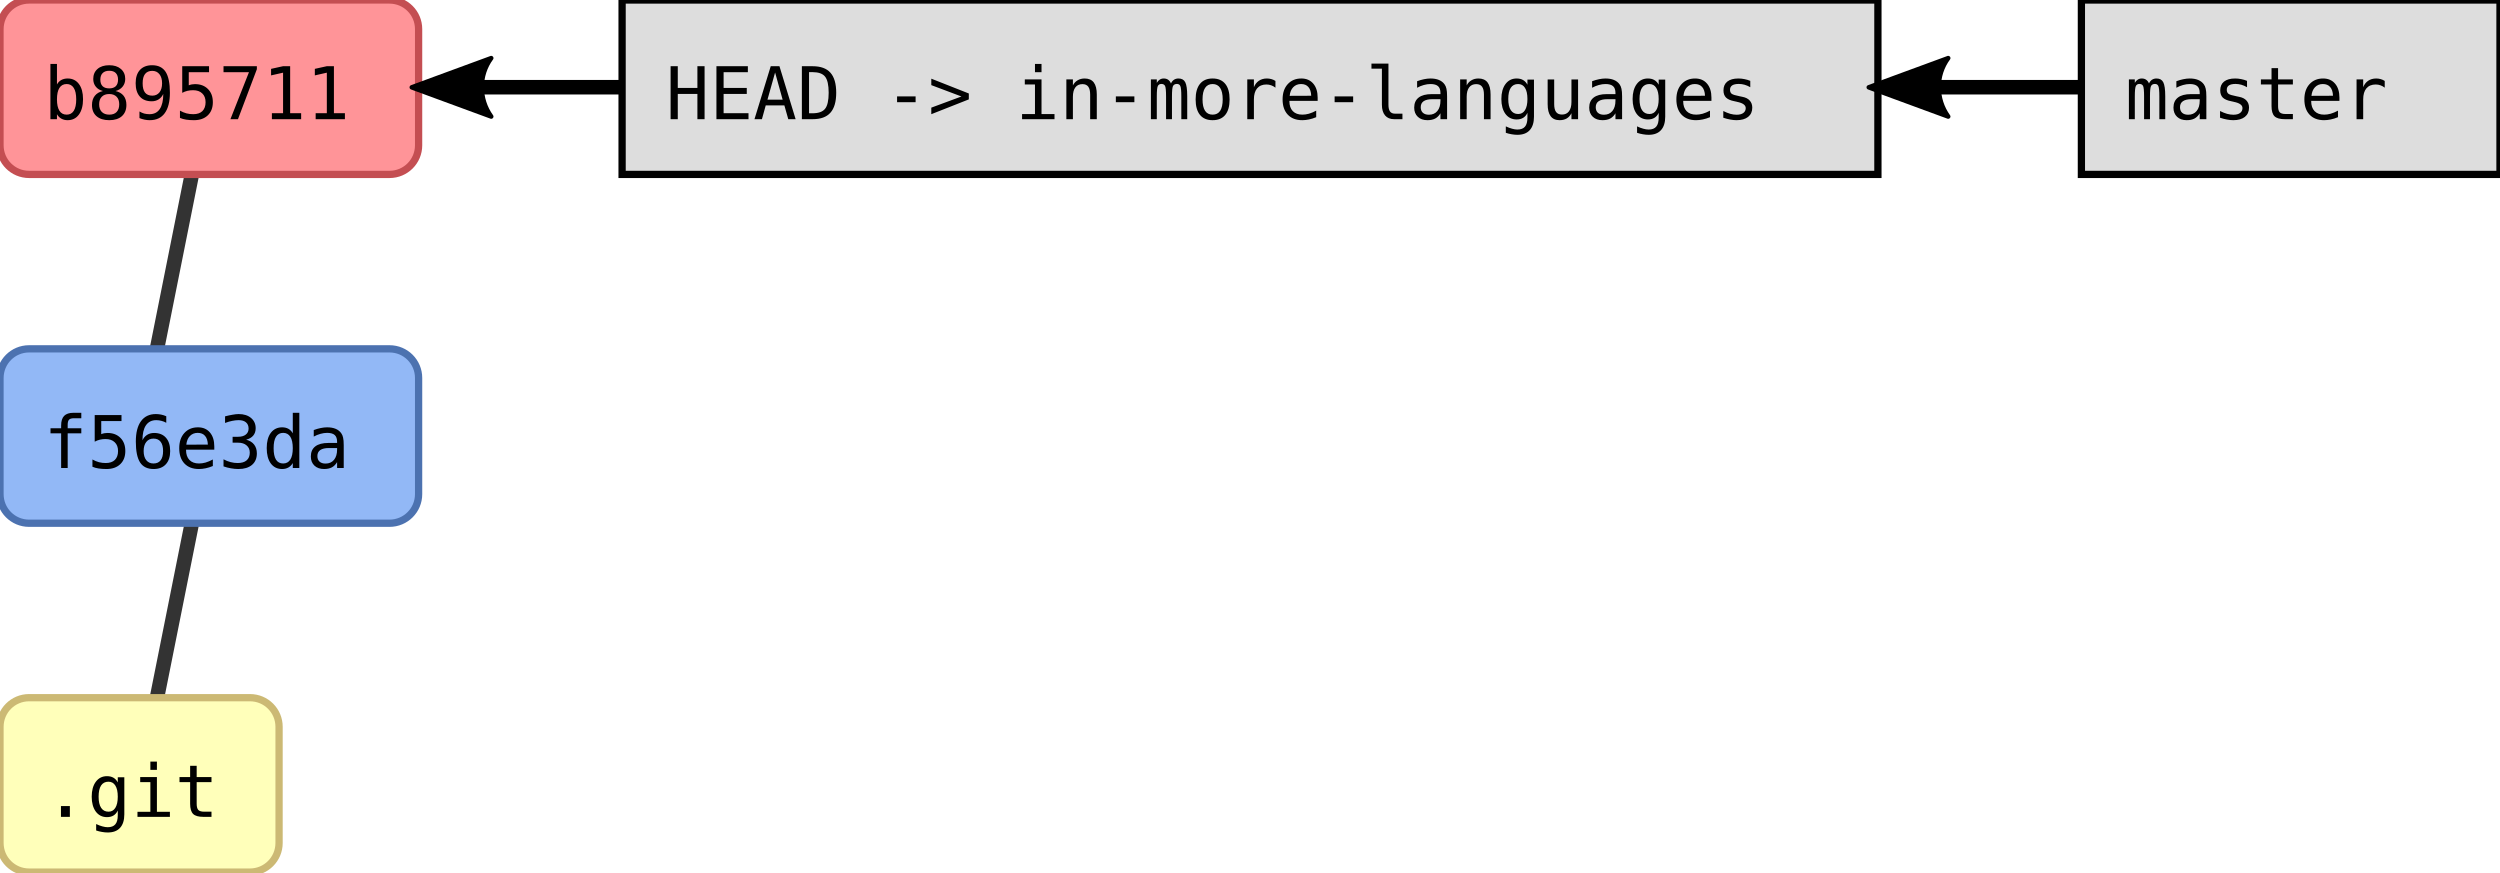
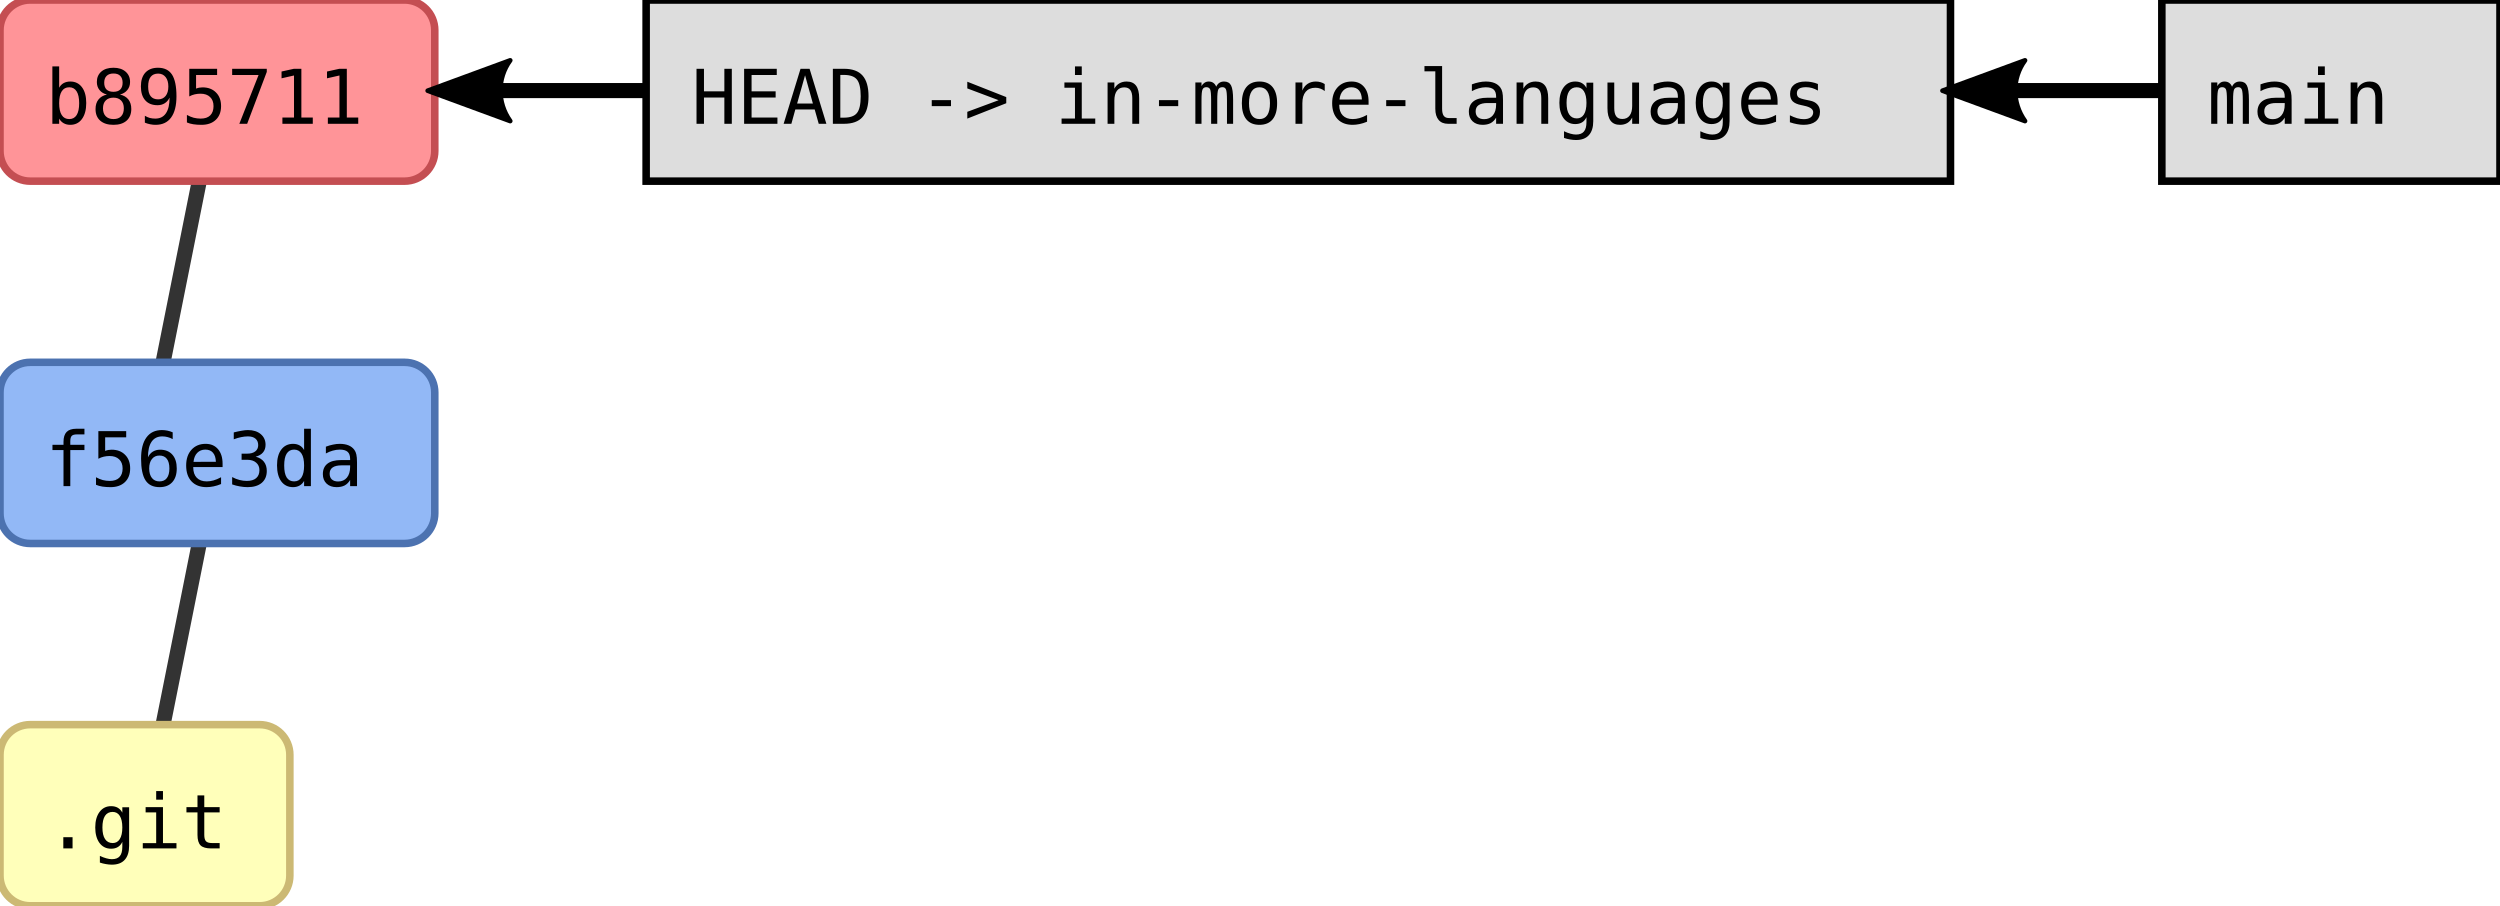
- <svg xmlns="http://www.w3.org/2000/svg" width="430.0" height="150.0" id="svg2" version="1.1">
+ <svg xmlns="http://www.w3.org/2000/svg" width="414.0" height="150.0" id="svg2" version="1.1">
  <defs id="defs4">
    <marker orient="auto" refY="0.0" refX="0.0" id="fullmarker" style="overflow:visible;">
      <path style="opacity:1.0;fill:#000000;stroke:#000000;fill-rule:evenodd;stroke-width:0.625;stroke-linejoin:round;" d="M 8.719,4.034 L -2.207,0.016 L 8.719,-4.002 C 6.973,-1.63 6.983,1.616 8.719,4.034 z " transform="scale(0.5) rotate(180) translate(0,0)" />
    </marker>
    <marker orient="auto" refY="0.0" refX="0.0" id="ghostmarker" style="overflow:visible;">
      <path style="opacity:0.2;fill:#000000;stroke:#000000;fill-rule:evenodd;stroke-width:0.625;stroke-linejoin:round;" d="M 8.719,4.034 L -2.207,0.016 L 8.719,-4.002 C 6.973,-1.63 6.983,1.616 8.719,4.034 z " transform="scale(0.5) rotate(180) translate(0,0)" />
    </marker>
  </defs>
  <g transform="translate(-0.0,120.0) rotate(0)" id="layer1">
    <line x1="24.0" y1="-45.0" x2="36.0" y2="-105.0" style="stroke:#000000;                         stroke-width:2.5;                         stroke-opacity:0.8" />
    <line x1="24.0" y1="15.0" x2="36.0" y2="-45.0" style="stroke:#000000;                         stroke-width:2.5;                         stroke-opacity:0.8" />
    <rect style="fill:#ff9498;                         stroke:#C44E52;                         stroke-width:1.25;                         stroke-miterlimit:4;                         stroke-opacity:1.0;                         stroke-dasharray:none" width="72.0" height="30.0" x="0.0" y="-120.0" ry="5.0" />
    <text style="font-size:12.5px;                         font-style:normal;                         font-weight:normal;                         line-height:125%%;                         letter-spacing:0px;                         word-spacing:0px;                         fill:#000000;                         fill-opacity:1.0;                         stroke:none;                         font-family:DejaVu Sans Mono" x="7.5" y="-99.5">b895711</text>
    <rect style="fill:#92b8f6;                         stroke:#4C72B0;                         stroke-width:1.25;                         stroke-miterlimit:4;                         stroke-opacity:1.0;                         stroke-dasharray:none" width="72.0" height="30.0" x="0.0" y="-60.0" ry="5.0" />
    <text style="font-size:12.5px;                         font-style:normal;                         font-weight:normal;                         line-height:125%%;                         letter-spacing:0px;                         word-spacing:0px;                         fill:#000000;                         fill-opacity:1.0;                         stroke:none;                         font-family:DejaVu Sans Mono" x="7.5" y="-39.5">f56e3da</text>
    <rect style="fill:#ffffba;                         stroke:#CCB974;                         stroke-width:1.25;                         stroke-miterlimit:4;                         stroke-opacity:1.0;                         stroke-dasharray:none" width="48.0" height="30.0" x="0.0" y="0.0" ry="5.0" />
    <text style="font-size:12.5px;                         font-style:normal;                         font-weight:normal;                         line-height:125%%;                         letter-spacing:0px;                         word-spacing:0px;                         fill:#000000;                         fill-opacity:1.0;                         stroke:none;                         font-family:DejaVu Sans Mono" x="7.5" y="20.5">.git</text>
    <path style="fill:none;                  stroke:#000000;                  stroke-width:2.5;                  stroke-linecap:butt;                  stroke-linejoin:miter;                  stroke-opacity:1.0;                  marker-end:url(#fullmarker);                  stroke-miterlimit:4;                  stroke-dasharray:none" d="M 215.0,-105.0 73.59,-105.0" />
    <rect style="fill:#dddddd;                         stroke:#000000;                         stroke-width:1.25;                         stroke-miterlimit:4;                         stroke-opacity:1.0;                         stroke-dasharray:none" width="216.0" height="30.0" x="107.0" y="-120.0" ry="0.0" />
    <text style="font-size:12.5px;                         font-style:normal;                         font-weight:normal;                         line-height:125%%;                         letter-spacing:0px;                         word-spacing:0px;                         fill:#000000;                         fill-opacity:1.0;                         stroke:none;                         font-family:DejaVu Sans Mono" x="114.5" y="-99.5">HEAD -&gt; in-more-languages</text>
-     <path style="fill:none;                  stroke:#000000;                  stroke-width:2.5;                  stroke-linecap:butt;                  stroke-linejoin:miter;                  stroke-opacity:1.0;                  marker-end:url(#fullmarker);                  stroke-miterlimit:4;                  stroke-dasharray:none" d="M 394.0,-105.0 324.19,-105.0" />
-     <rect style="fill:#dddddd;                         stroke:#000000;                         stroke-width:1.25;                         stroke-miterlimit:4;                         stroke-opacity:1.0;                         stroke-dasharray:none" width="72.0" height="30.0" x="358.0" y="-120.0" ry="0.0" />
-     <text style="font-size:12.5px;                         font-style:normal;                         font-weight:normal;                         line-height:125%%;                         letter-spacing:0px;                         word-spacing:0px;                         fill:#000000;                         fill-opacity:1.0;                         stroke:none;                         font-family:DejaVu Sans Mono" x="365.5" y="-99.5"> master</text>
+     <path style="fill:none;                  stroke:#000000;                  stroke-width:2.5;                  stroke-linecap:butt;                  stroke-linejoin:miter;                  stroke-opacity:1.0;                  marker-end:url(#fullmarker);                  stroke-miterlimit:4;                  stroke-dasharray:none" d="M 386.0,-105.0 324.44,-105.0" />
+     <rect style="fill:#dddddd;                         stroke:#000000;                         stroke-width:1.25;                         stroke-miterlimit:4;                         stroke-opacity:1.0;                         stroke-dasharray:none" width="56.0" height="30.0" x="358.0" y="-120.0" ry="0.0" />
+     <text style="font-size:12.5px;                         font-style:normal;                         font-weight:normal;                         line-height:125%%;                         letter-spacing:0px;                         word-spacing:0px;                         fill:#000000;                         fill-opacity:1.0;                         stroke:none;                         font-family:DejaVu Sans Mono" x="365.5" y="-99.5"> main</text>
  </g>
</svg>
